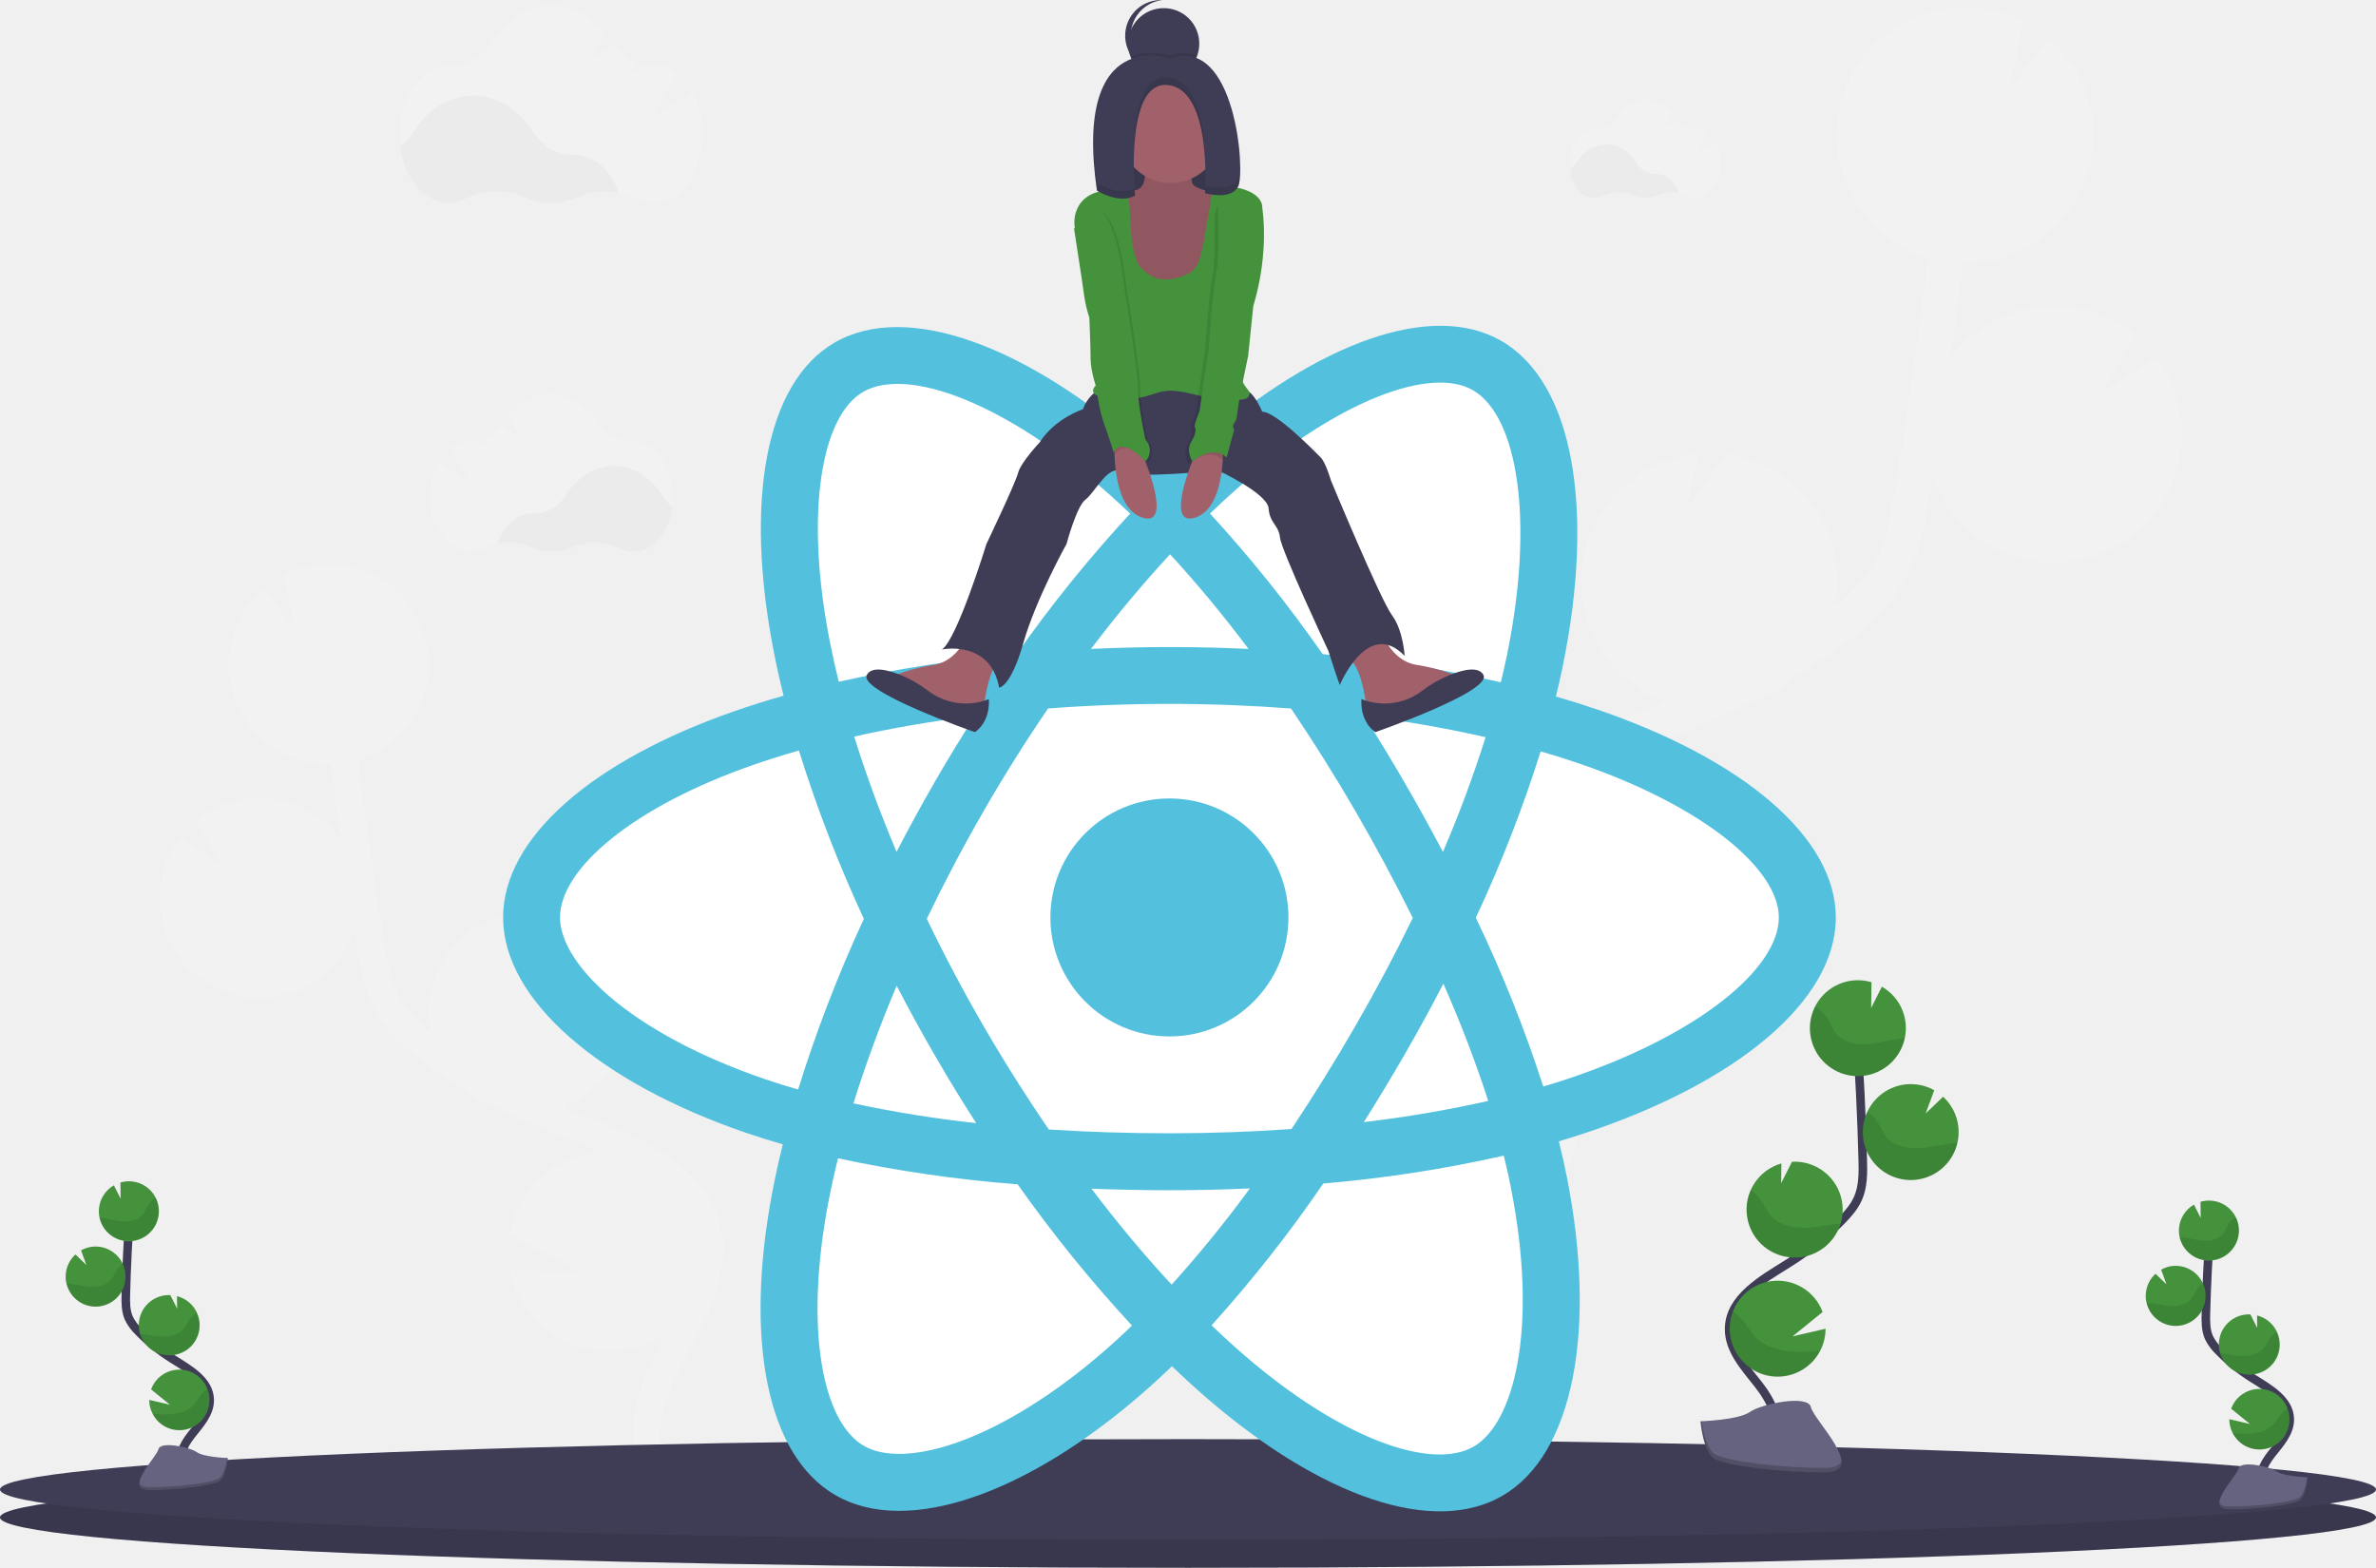
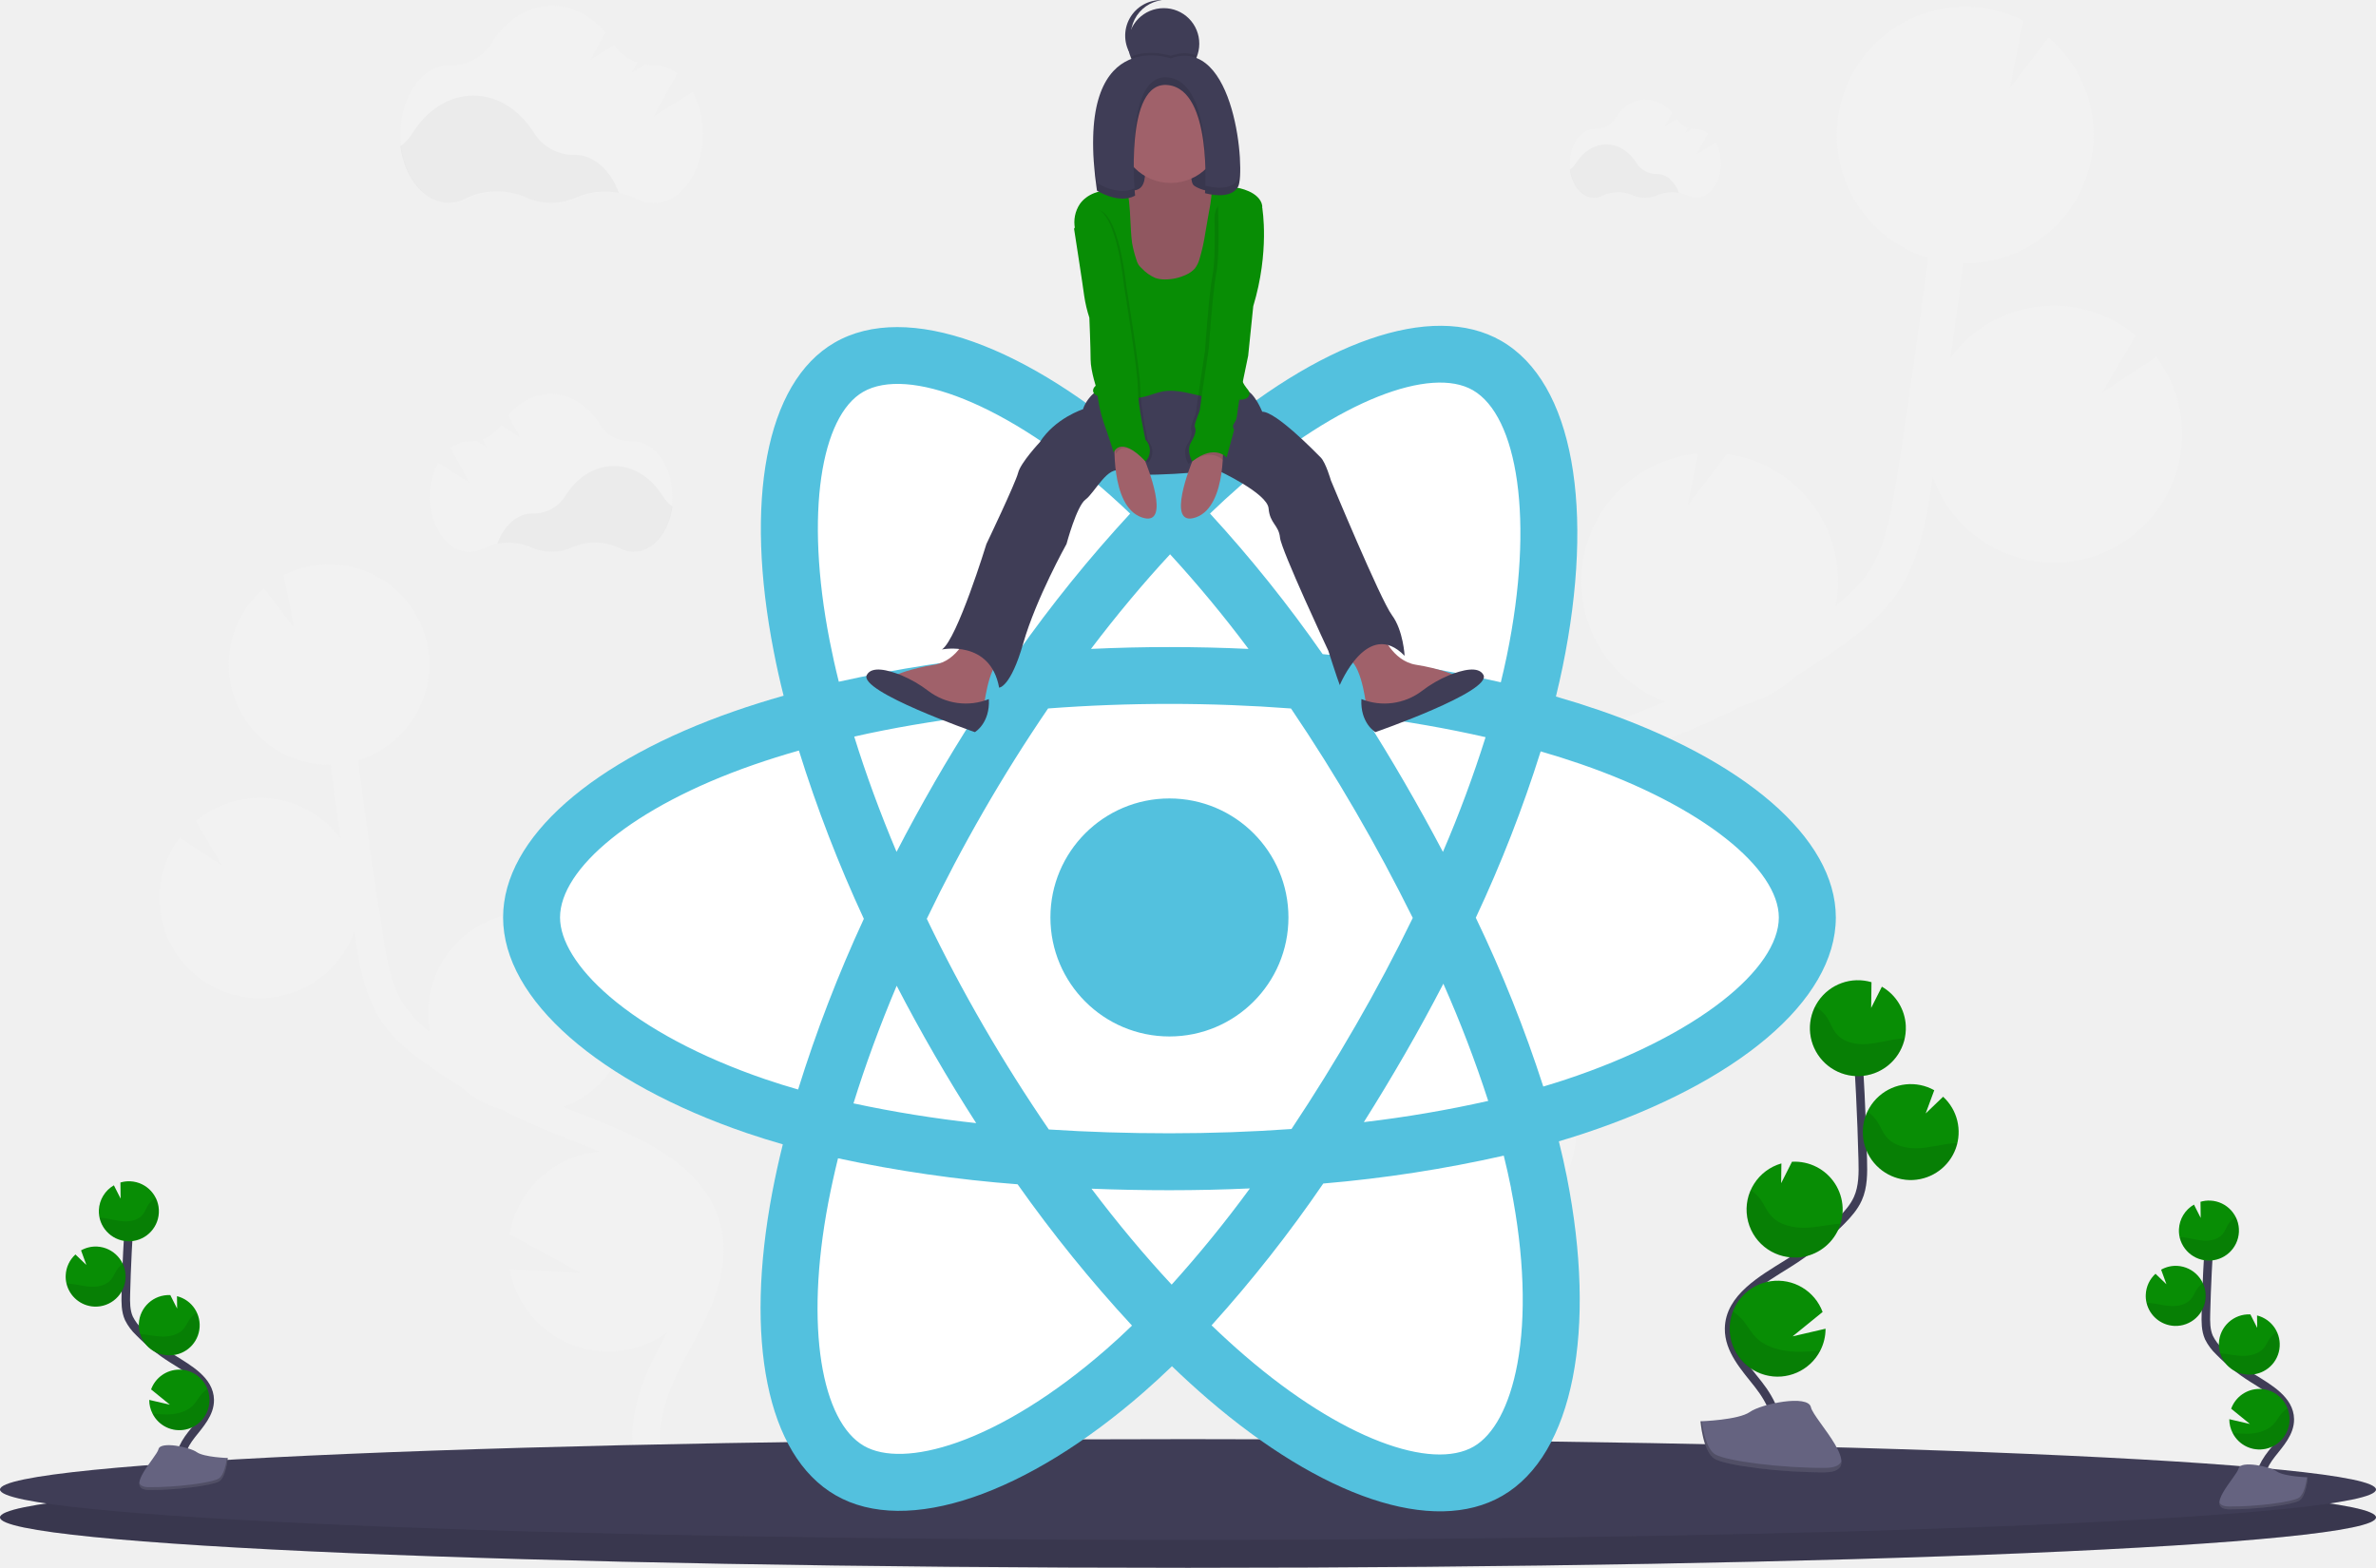
<svg xmlns="http://www.w3.org/2000/svg" data-name="Layer 1" width="1108" height="731.18" viewBox="0 0 1108 731.18">
  <path d="M767.68 330.79l6.89-2.7c.66-.26 1.31-.54 2-.81a59.85 59.85 0 0115.28-115.77l-4.8 24.2 18.22-23.92h.16a59.87 59.87 0 0151.16 67.45c-.15 1.13-.39 2.23-.6 3.34 5.61-4.43 10.87-9.32 14.81-15 8-11.54 10.71-25.76 13.47-43.17 5.47-34.48 10.4-69.34 14.84-104.18a59.83 59.83 0 01-42-65.36c.25-1.82.6-3.59 1-5.34.1-.44.2-.88.31-1.31.43-1.69.91-3.35 1.47-5 .09-.27.21-.52.3-.78.5-1.37 1-2.72 1.65-4 .22-.5.44-1 .67-1.47a57.69 57.69 0 012.22-4.19c.27-.45.56-.88.83-1.33.62-1 1.27-2 1.94-2.93.36-.5.71-1 1.08-1.49l.27-.39a59.81 59.81 0 0174.64-17l-6.24 31.49 18-23.64a59.5 59.5 0 0116.32 68.62h.07c-.17.4-.38.78-.55 1.18-.33.74-.67 1.47-1 2.2-.46.93-1 1.84-1.45 2.74-.38.68-.75 1.36-1.16 2-.59 1-1.23 1.9-1.87 2.83-.38.54-.73 1.1-1.12 1.63-1 1.39-2.12 2.72-3.26 4-.4.45-.83.86-1.25 1.3-.81.86-1.62 1.71-2.48 2.52-.53.5-1.09 1-1.64 1.46-.79.7-1.6 1.38-2.43 2-.59.47-1.19.92-1.79 1.36a77.101 77.101 0 01-4.45 2.96c-1 .61-2.05 1.17-3.1 1.72-.53.27-1 .57-1.59.83-1.58.77-3.2 1.48-4.85 2.11-.31.12-.64.21-.95.32-1.38.5-2.77 1-4.18 1.35-.61.17-1.23.31-1.85.46-1.15.28-2.31.54-3.48.76q-1 .18-2.07.33c-1.15.17-2.31.3-3.48.4-.69.06-1.37.12-2.07.16-1.26.06-2.53.07-3.8.06a2.08 2.08 0 00-.25 0q-2.82 22-5.92 44a59.82 59.82 0 0186.4-10.32l-15.68 26.58 25.21-16.59a59.68 59.68 0 0111.5 44.16 58.76 58.76 0 01-4.5 15.94 59.83 59.83 0 01-111.19-4c-.23 1.48-.45 3-.68 4.46-2.44 15.35-5.47 34.46-16.23 50-7.29 10.56-17.33 18.36-27.09 25.22q-9.52 6.7-19.48 12.77a59.85 59.85 0 01-24.53 13.74q-16 8.19-32.69 14.81l-6.95 2.72c-6.25 2.44-12.65 4.94-19 7.6 1 .09 2 .17 3 .3a59.9 59.9 0 0150.86 49.05l-42.31 23.11 42.18-1.89A59.16 59.16 0 01797 450.13a59.87 59.87 0 01-82.7 11.74l2.1 3.91c1.4 2.58 2.78 5.15 4.12 7.7 18.33 34.74 19.66 64.74 3.75 84.49l-13-10.45c15.49-19.22 3.2-49.77-5.5-66.27-1.32-2.5-2.68-5-4-7.56-11.77-21.83-25.12-46.57-19.77-72.9 8-39.7 51.05-56.5 85.68-70zM269.6 519.01l-5.38-2.11c-.52-.2-1-.43-1.54-.63a46.75 46.75 0 00-11.94-90.42l3.75 18.9-14.22-18.68h-.13a46.76 46.76 0 00-40 52.68c.12.89.31 1.74.47 2.61a55.84 55.84 0 01-11.56-11.73c-6.23-9-8.37-20.12-10.53-33.71-4.23-26.93-8.07-54.15-11.52-81.33a46.72 46.72 0 0032.77-51.05c-.2-1.42-.47-2.8-.79-4.17l-.24-1a48.36 48.36 0 00-1.15-3.88c-.07-.21-.16-.41-.24-.61a48.24 48.24 0 00-1.28-3.15c-.18-.38-.35-.77-.53-1.15-.54-1.11-1.11-2.2-1.73-3.26-.21-.36-.44-.7-.65-1-.49-.78-1-1.55-1.52-2.29-.28-.39-.55-.79-.84-1.17l-.21-.3a46.76 46.76 0 00-58.29-13.32l4.88 24.6-14.07-18.46a46.48 46.48 0 00-12.75 53.59h-.05c.13.31.29.61.43.92.26.58.52 1.15.8 1.72q.54 1.08 1.14 2.13c.29.54.58 1.07.9 1.59.46.75 1 1.48 1.46 2.21.3.42.57.86.88 1.27.8 1.08 1.65 2.12 2.54 3.13.31.35.65.67 1 1 .63.67 1.27 1.33 1.94 2 .41.4.85.77 1.28 1.14q.93.83 1.89 1.59c.46.36.93.71 1.4 1.06.68.49 1.37 1 2.06 1.41.47.31.94.61 1.42.9.79.48 1.6.91 2.42 1.34.42.22.82.45 1.24.66 1.24.6 2.5 1.15 3.79 1.64.24.1.5.16.74.25 1.07.39 2.16.75 3.27 1.06.47.13 1 .24 1.44.35.9.22 1.8.43 2.72.6l1.61.26c.9.13 1.81.23 2.72.31.54.05 1.07.09 1.62.12 1 .05 2 .06 3 .05h.19q2.2 17.22 4.62 34.41a46.71 46.71 0 00-67.48-8.14l12.14 20.64-19.68-12.95a46.57 46.57 0 00-9 34.49 45.8 45.8 0 003.53 12.46 46.73 46.73 0 0086.84-3.12c.18 1.15.35 2.32.53 3.48 1.9 12 4.27 26.92 12.67 39.08 5.7 8.24 13.54 14.33 21.16 19.69q7.44 5.24 15.21 10a46.88 46.88 0 0019.16 10.74c8.32 4.26 16.84 8.14 25.54 11.56l5.42 2.13c4.88 1.9 9.88 3.85 14.81 5.93-.78.07-1.57.13-2.36.24a46.77 46.77 0 00-39.72 38.27l33 18-32.94-1.47a46.78 46.78 0 0073.57 29.2c-.55 1-1.09 2-1.64 3.05-1.09 2-2.17 4-3.22 6-14.31 27.13-15.35 50.57-2.92 66l10.13-8.16c-12.1-15-2.5-38.87 4.3-51.76 1-1.95 2.09-3.92 3.16-5.9 9.19-17 19.61-36.37 15.46-56.94-6.21-30.94-39.86-44.02-66.9-54.6z" fill="#f2f2f2" />
  <ellipse cx="554" cy="707.68" rx="554" ry="23.5" fill="#3f3d56" />
  <ellipse cx="554" cy="707.68" rx="554" ry="23.5" opacity=".1" />
  <ellipse cx="554" cy="694.68" rx="554" ry="23.5" fill="#3f3d56" />
  <path d="M85 686.32c-3-5.51.4-12.26 4.28-17.18s8.61-10 8.51-16.29c-.14-9-9.7-14.31-17.33-19.08a84.78 84.78 0 01-15.56-12.51 23 23 0 01-4.78-6.4c-1.58-3.52-1.53-7.52-1.43-11.38q.5-19.26 1.9-38.48" fill="none" stroke="#3f3d56" stroke-miterlimit="10" stroke-width="4" />
-   <path d="M46.11 564.29a14 14 0 017-11.49l3.14 6.21-.09-7.52a13.86 13.86 0 014.62-.56 14 14 0 11-14.67 13.36zm25.03 95a14 14 0 0026.5-5.76 13.82 13.82 0 00-.91-5.69 14 14 0 00-26.27.15l8.77 7.13-9.64-2.24a13.89 13.89 0 001.55 6.41zm6.93-27.25a14 14 0 004.46-27.54l.07 5.79-3.18-6.29a14.04 14.04 0 00-1.31 28.05zM44 609.37a14.016 14.016 0 001.32-28 13.88 13.88 0 00-7.52 1.78l2.48 6.8-5.11-4.9a14 14 0 00-4.53 9.69 13.33 13.33 0 00.36 3.85 14 14 0 0013 10.78z" fill="#44933c" />
+   <path d="M46.11 564.29a14 14 0 017-11.49l3.14 6.21-.09-7.52a13.86 13.86 0 014.62-.56 14 14 0 11-14.67 13.36zm25.03 95a14 14 0 0026.5-5.76 13.82 13.82 0 00-.91-5.69 14 14 0 00-26.27.15l8.77 7.13-9.64-2.24a13.89 13.89 0 001.55 6.41zm6.93-27.25a14 14 0 004.46-27.54l.07 5.79-3.18-6.29a14.04 14.04 0 00-1.31 28.05zM44 609.37a14.016 14.016 0 001.32-28 13.88 13.88 0 00-7.52 1.78l2.48 6.8-5.11-4.9a14 14 0 00-4.53 9.69 13.33 13.33 0 00.36 3.85 14 14 0 0013 10.78z" fill="#088d05" />
  <path d="M48 568.03c3.24.36 6.39 1.37 9.64 1.57s6.82-.58 8.88-3.1c1.11-1.37 1.66-3.09 2.59-4.57a10.08 10.08 0 013.54-3.33 14 14 0 11-26.24 9.32c.53.02 1.06.06 1.59.11zm-4 41.34a14 14 0 0013.35-20 10.4 10.4 0 00-2.82 2.83c-1 1.51-1.61 3.25-2.78 4.64-2.19 2.57-5.92 3.41-9.31 3.25s-6.66-1.11-10-1.42c-.47 0-.94-.08-1.41-.09A14 14 0 0044 609.37zm34.07 22.67a14 14 0 0013.47-19.76 11.36 11.36 0 00-3 2.85c-1.09 1.54-1.77 3.31-3 4.73-2.36 2.64-6.34 3.57-9.93 3.48s-6.82-.93-10.28-1.19a14 14 0 0012.74 9.89zm-6.93 27.25a14 14 0 0026.5-5.76 13.82 13.82 0 00-.91-5.69 14 14 0 00-3.08 2.74c-1.34 1.63-2.21 3.47-3.76 5-2.87 2.82-7.5 4-11.62 4.09a62.35 62.35 0 01-7.13-.38z" opacity=".1" />
  <path d="M106.19 679.98s-11.08-.34-14.41-2.72-17-5.22-17.87-1.4-16.65 19-4.14 19.06 29.06-2 32.39-4 4.03-10.94 4.03-10.94z" fill="#656380" />
  <path d="M69.54 693.59c12.51.1 29.06-2 32.4-4 2.53-1.54 3.54-7.09 3.88-9.65h.37s-.7 8.93-4 11-19.89 4.08-32.39 4c-3.61 0-4.86-1.31-4.79-3.22.47 1.13 1.85 1.87 4.53 1.87z" opacity=".2" />
  <path d="M1055 695.32c-3-5.51.4-12.26 4.28-17.18s8.61-10 8.51-16.29c-.14-9-9.7-14.31-17.33-19.08a84.78 84.78 0 01-15.56-12.51 23 23 0 01-4.78-6.4c-1.58-3.52-1.53-7.52-1.43-11.38q.49-19.26 1.9-38.48" fill="none" stroke="#3f3d56" stroke-miterlimit="10" stroke-width="4" />
-   <path d="M1016.11 573.29a14 14 0 017-11.49l3.14 6.21-.09-7.52a13.86 13.86 0 014.62-.56 14 14 0 11-14.68 13.36zm25.03 95a14 14 0 0026.5-5.76 13.82 13.82 0 00-.91-5.69 14 14 0 00-26.27.15l8.77 7.13-9.64-2.24a13.89 13.89 0 001.55 6.41zm6.93-27.25a14 14 0 004.46-27.54l.07 5.79-3.18-6.29a14.04 14.04 0 00-1.31 28.05zM1014 618.37a14.016 14.016 0 001.32-28 13.88 13.88 0 00-7.52 1.78l2.48 6.8-5.11-4.9a14 14 0 00-4.53 9.69 13.33 13.33 0 00.36 3.85 14 14 0 0013 10.78z" fill="#44933c" />
+   <path d="M1016.11 573.29a14 14 0 017-11.49l3.14 6.21-.09-7.52a13.86 13.86 0 014.62-.56 14 14 0 11-14.68 13.36zm25.03 95a14 14 0 0026.5-5.76 13.82 13.82 0 00-.91-5.69 14 14 0 00-26.27.15l8.77 7.13-9.64-2.24a13.89 13.89 0 001.55 6.41zm6.93-27.25a14 14 0 004.46-27.54l.07 5.79-3.18-6.29a14.04 14.04 0 00-1.31 28.05zM1014 618.37a14.016 14.016 0 001.32-28 13.88 13.88 0 00-7.52 1.78l2.48 6.8-5.11-4.9a14 14 0 00-4.53 9.69 13.33 13.33 0 00.36 3.85 14 14 0 0013 10.78z" fill="#088d05" />
  <path d="M1018 577.03c3.24.36 6.39 1.37 9.64 1.57s6.82-.58 8.88-3.1c1.11-1.37 1.66-3.09 2.59-4.57a10.08 10.08 0 013.54-3.33 14 14 0 11-26.24 9.32c.53.02 1.06.06 1.59.11zm-4 41.34a14 14 0 0013.35-20 10.4 10.4 0 00-2.82 2.83c-1 1.51-1.61 3.25-2.78 4.64-2.19 2.57-5.92 3.41-9.31 3.25s-6.66-1.11-10-1.42c-.47 0-.94-.08-1.41-.09a14 14 0 0012.97 10.79zm34.07 22.67a14 14 0 0013.47-19.76 11.36 11.36 0 00-3 2.85c-1.09 1.54-1.77 3.31-3 4.73-2.36 2.64-6.34 3.57-9.93 3.48s-6.82-.93-10.28-1.19a14 14 0 0012.74 9.89zm-6.93 27.25a14 14 0 0026.5-5.76 13.82 13.82 0 00-.91-5.69 14 14 0 00-3.08 2.74c-1.34 1.63-2.21 3.47-3.76 5-2.87 2.82-7.5 4-11.62 4.09a62.35 62.35 0 01-7.13-.38z" opacity=".1" />
  <path d="M1076.19 688.98s-11.08-.34-14.41-2.72-17-5.22-17.87-1.4-16.65 19-4.14 19.06 29.06-2 32.39-4 4.03-10.94 4.03-10.94z" fill="#656380" />
  <path d="M1039.54 702.59c12.51.1 29.06-2 32.4-4 2.53-1.54 3.54-7.09 3.88-9.65h.37s-.7 8.93-4 11-19.89 4.08-32.39 4c-3.61 0-4.86-1.31-4.79-3.22.47 1.13 1.85 1.87 4.53 1.87z" opacity=".2" />
  <path d="M745.57 331.15q-9.92-3.4-20-6.3 1.66-6.79 3.09-13.65c15.14-73.51 5.24-132.73-28.57-152.22-32.42-18.7-85.44.8-139 47.39q-7.92 6.92-15.47 14.2-5.07-4.85-10.3-9.51c-56.11-49.83-112.32-70.82-146.14-51.27-32.39 18.75-42 74.42-28.35 144.09q2 10.35 4.59 20.58c-7.95 2.26-15.64 4.67-23 7.24-65.79 22.89-107.81 58.89-107.81 96.18 0 38.51 45.11 77.14 113.64 100.56q8.34 2.83 16.8 5.26-2.74 11-4.88 22.18c-13 68.46-2.84 122.82 29.46 141.45 33.37 19.26 89.37-.54 143.89-48.2 4.31-3.77 8.63-7.77 13-11.95q8.18 7.89 16.79 15.32c52.82 45.45 105 63.81 137.26 45.12 33.33-19.29 44.16-77.69 30.1-148.73q-1.6-8.14-3.73-16.61 5.91-1.74 11.56-3.61c71.24-23.6 117.6-61.76 117.6-100.79 0-37.43-43.38-73.62-110.5-96.73z" fill="#53c1de" />
  <path d="M730.12 503.47c-3.4 1.13-6.88 2.21-10.44 3.27a621.6 621.6 0 00-31.47-78.73 623.06 623.06 0 0030.25-77.58c6.35 1.84 12.53 3.78 18.47 5.83 57.51 19.79 92.59 49.06 92.59 71.62 0 24-37.89 55.21-99.4 75.59zm-25.52 50.58c6.22 31.41 7.1 59.81 3 82-3.7 19.95-11.14 33.25-20.34 38.58-19.59 11.33-61.47-3.4-106.64-42.27q-7.77-6.69-15.63-14.25a624.23 624.23 0 0052.09-66.14 620.2 620.2 0 0084.17-13q1.9 7.68 3.37 15zM446.48 672.69c-19.14 6.76-34.38 6.95-43.59 1.64-19.6-11.31-27.75-55-16.63-113.5q2-10.37 4.53-20.63a625.79 625.79 0 0083.75 12.13 645.09 645.09 0 0053.35 65.9q-5.79 5.61-11.84 10.91c-24.11 21.08-48.28 36-69.57 43.55zm-89.64-169.37c-30.31-10.36-55.33-23.82-72.49-38.5-15.41-13.2-23.19-26.31-23.19-36.94 0-22.63 33.74-51.5 90-71.11q10.6-3.69 21.39-6.73a637.08 637.08 0 0030.29 78.48 646.29 646.29 0 00-30.66 79.6q-7.74-2.21-15.34-4.8zm30.05-204.54c-11.68-59.69-3.93-104.72 15.59-116 20.79-12 66.76 5.12 115.22 48.15 3.1 2.75 6.21 5.63 9.32 8.6a635.89 635.89 0 00-52.93 65.52 648.42 648.42 0 00-82.93 12.89q-2.39-9.52-4.27-19.15zM655 364.97q-9.11-15.74-18.89-31.08c19.83 2.51 38.82 5.83 56.66 9.91a565.54 565.54 0 01-19.89 53.51q-8.61-16.35-17.88-32.34zM545.64 258.5a569.3 569.3 0 0136.57 44.14q-36.71-1.73-73.45 0c12.07-15.92 24.44-30.72 36.88-44.13zm-110 106.65q-9.15 15.87-17.55 32.14c-7.73-18.33-14.34-36.36-19.74-53.77 17.73-4 36.64-7.21 56.34-9.68q-9.92 15.44-19.07 31.31zm19.61 158.65a564.64 564.64 0 01-57.25-9.21c5.49-17.71 12.25-36.13 20.15-54.86q8.43 16.29 17.61 32.16 9.34 16.19 19.47 31.91zm91.14 75.33c-12.6-13.54-25.15-28.54-37.39-44.75q17.85.71 36.36.71 19 0 37.51-.84a563.94 563.94 0 01-36.5 44.88zm126.69-140.35A562.82 562.82 0 01694 513.44a561.35 561.35 0 01-58 9.89q9.85-15.63 19.08-31.63 9.38-16.26 18-32.92zm-41 19.66q-14.12 24.52-29.81 48.1c-18.44 1.32-37.49 2-56.91 2s-38.15-.6-56.27-1.78q-16.09-23.5-30.39-48.17t-26.51-50.08q12.27-25.53 26.43-50.1 14.14-24.56 30.13-48c18.49-1.4 37.43-2.13 56.59-2.13s38.22.74 56.69 2.14q15.81 23.37 30 47.81t26.79 49.87q-12.45 25.62-26.71 50.3zm54.77-296.46c20.81 12 28.9 60.4 15.83 123.87q-1.29 6.19-2.8 12.35a635.74 635.74 0 00-83.09-13.13 625.16 625.16 0 00-52.53-65.56q7-6.74 14.29-13.11c45.88-39.93 88.76-55.69 108.3-44.42z" fill="#fff" />
  <path d="M545.34 372.38a55.5 55.5 0 11-55.5 55.5 55.49 55.49 0 0155.5-55.5" fill="#53c1de" />
  <path d="M559.26 20.4a16.6 16.6 0 11-16.6-16.6 16.52 16.52 0 0116.6 16.6z" fill="#3f3d56" />
  <path d="M529.4 24.59A16.62 16.62 0 01541.89.05a16.6 16.6 0 101.41 33.07 16.6 16.6 0 01-13.9-8.53zm-7.49 18.93h44.47v69.37h-44.47z" fill="#3f3d56" />
  <path opacity=".1" d="M521.91 43.52h44.47v69.37h-44.47z" />
  <path d="M451.66 295.2s-4.75 13.05-16 14.83-17.79 4.74-17.79 4.74l26.68 17.19 14.23-1.78s1.78-18.38 7.71-22.53-14.83-12.45-14.83-12.45zm192.68 0s4.75 13.05 16 14.83 17.79 4.74 17.79 4.74l-26.68 17.19-14.23-1.78s-1.78-18.38-7.71-22.53 14.83-12.45 14.83-12.45z" fill="#a0616a" />
  <path d="M514.5 180.18s-7.11 3.56-9.48 10.68c0 0-13 4.15-20.16 15.41 0 0-8.9 9.49-10.08 14.23S460 253.7 460 253.7s-13.64 44.47-20.75 49.21c0 0 22.53-4.74 26.68 17.79 0 0 5.33 0 11.26-20.75s20.16-46.25 20.16-46.25 4.74-17.78 8.89-20.75 10.67-16.6 16.6-13 45.06-.6 45.06-.6 23.1 10.64 23.68 17.75 4.74 7.71 5.33 13.64 22.53 52.76 22.53 52.76 4.15 13 5.34 16c0 0 13-31.42 30.24-13.63 0 0-.6-11.86-5.93-19s-28.46-62.84-28.46-62.84-2.37-8.3-4.74-10.67-20.76-21.35-27.28-21.35c0 0-3.55-8.89-7.7-10.08zm-53.36 145.85a28.89 28.89 0 01-28.22-3.79 56.37 56.37 0 00-12.59-7.3c-6.29-2.54-13.81-4.42-16.1-.17-4.15 7.71 50.39 26.68 50.39 26.68s7.12-4.15 6.52-15.42zm173.72 0a28.89 28.89 0 0028.22-3.79 56.37 56.37 0 0112.59-7.3c6.29-2.54 13.81-4.42 16.1-.17 4.15 7.71-50.39 26.68-50.39 26.68s-7.12-4.15-6.52-15.42z" fill="#3f3d56" />
  <path d="M533.88 82.67c-.22 2.06-.9 4.29-2.66 5.38-1.44.9-3.26.83-4.92 1.17a11.46 11.46 0 00-7.82 6.77 17.51 17.51 0 00-.75 10.55 39.22 39.22 0 001.52 5.06c1.74 4.92 3.84 9.8 7.09 13.89a59 59 0 009.3 8.77c2.11 1.72 4.29 3.47 6.89 4.28a21.75 21.75 0 005.4.72c2.25.1 4.65.17 6.6-.95 3-1.73 3.89-5.55 5.52-8.62 1.38-2.6 3.44-4.81 4.73-7.46a29.49 29.49 0 002-6.52l2.77-12.3c1-4.47 1.92-9.51-.59-13.34a2.28 2.28 0 00-.74-.77 2.79 2.79 0 00-1.52-.15 16.44 16.44 0 01-9.15-2.09 3.93 3.93 0 01-1.15-.9 4.72 4.72 0 01-.7-2.12 22.2 22.2 0 00-1.28-4.45 3 3 0 00-.87-1.34 3.15 3.15 0 00-1.41-.47 114.47 114.47 0 00-12.93-1.35c-1.42-.07-3.56-.64-4.54.62s-.67 4.12-.79 5.62z" fill="#a0616a" />
  <path d="M533.88 82.67c-.22 2.06-.9 4.29-2.66 5.38-1.44.9-3.26.83-4.92 1.17a11.46 11.46 0 00-7.82 6.77 17.51 17.51 0 00-.75 10.55 39.22 39.22 0 001.52 5.06c1.74 4.92 3.84 9.8 7.09 13.89a59 59 0 009.3 8.77c2.11 1.72 4.29 3.47 6.89 4.28a21.75 21.75 0 005.4.72c2.25.1 4.65.17 6.6-.95 3-1.73 3.89-5.55 5.52-8.62 1.38-2.6 3.44-4.81 4.73-7.46a29.49 29.49 0 002-6.52l2.77-12.3c1-4.47 1.92-9.51-.59-13.34a2.28 2.28 0 00-.74-.77 2.79 2.79 0 00-1.52-.15 16.44 16.44 0 01-9.15-2.09 3.93 3.93 0 01-1.15-.9 4.72 4.72 0 01-.7-2.12 22.2 22.2 0 00-1.28-4.45 3 3 0 00-.87-1.34 3.15 3.15 0 00-1.41-.47 114.47 114.47 0 00-12.93-1.35c-1.42-.07-3.56-.64-4.54.62s-.67 4.12-.79 5.62z" opacity=".1" />
-   <path d="M525.85 89.74a26.93 26.93 0 00-7.13-1.12c-5.72-.14-11.84 1.83-15.14 6.5a15.34 15.34 0 00-2.29 11.47 23.57 23.57 0 005.2 10.66 32 32 0 014 5.24c1.58 3 1.63 6.59 2.06 10 1 8.12 4.46 15.75 5.83 23.82s.19 17.42-6.18 22.55c-1.07.86-2.37 1.77-2.46 3.14-.14 2.19 2.71 3.12 4.9 3.33 6.55.62 13.27 1.23 19.63-.46 2.63-.7 5.17-1.79 7.85-2.29 6.8-1.27 13.64 1.34 20.45 2.59a90.61 90.61 0 0014.91 1.21 7.94 7.94 0 003.43-.45 2.75 2.75 0 001.74-2.74 4.76 4.76 0 00-1.18-2c-3.44-4.25-4.49-9.9-5.43-15.29l-3.15-18.11c-1.69-9.68-3.26-20.2 1.32-28.89 3.29-6.25 9.36-10.65 12.83-16.8a9.84 9.84 0 001.55-6.28c-.52-3.09-3.31-5.3-6.17-6.59a23.21 23.21 0 00-17.42-.64c.1 4.33-1 8.71-1.71 13l-1.21 7a88.83 88.83 0 01-2.71 12.2 12.85 12.85 0 01-2.17 4.42 11.43 11.43 0 01-3.83 2.79 22.83 22.83 0 01-10.14 2.32 13.54 13.54 0 01-4.48-.69 19 19 0 01-6.17-4.34 10.11 10.11 0 01-1.63-1.77 9.93 9.93 0 01-1.11-2.67 55.42 55.42 0 01-1.91-7.48c-.3-1.94-.4-3.91-.54-5.87-.39-5.79-.39-12.19-1.54-17.76z" fill="#44933c" />
+   <path d="M525.85 89.74a26.93 26.93 0 00-7.13-1.12c-5.72-.14-11.84 1.83-15.14 6.5a15.34 15.34 0 00-2.29 11.47 23.57 23.57 0 005.2 10.66 32 32 0 014 5.24c1.58 3 1.63 6.59 2.06 10 1 8.12 4.46 15.75 5.83 23.82s.19 17.42-6.18 22.55c-1.07.86-2.37 1.77-2.46 3.14-.14 2.19 2.71 3.12 4.9 3.33 6.55.62 13.27 1.23 19.63-.46 2.63-.7 5.17-1.79 7.85-2.29 6.8-1.27 13.64 1.34 20.45 2.59a90.61 90.61 0 0014.91 1.21 7.94 7.94 0 003.43-.45 2.75 2.75 0 001.74-2.74 4.76 4.76 0 00-1.18-2c-3.44-4.25-4.49-9.9-5.43-15.29l-3.15-18.11c-1.69-9.68-3.26-20.2 1.32-28.89 3.29-6.25 9.36-10.65 12.83-16.8a9.84 9.84 0 001.55-6.28c-.52-3.09-3.31-5.3-6.17-6.59a23.21 23.21 0 00-17.42-.64c.1 4.33-1 8.71-1.71 13l-1.21 7a88.83 88.83 0 01-2.71 12.2 12.85 12.85 0 01-2.17 4.42 11.43 11.43 0 01-3.83 2.79 22.83 22.83 0 01-10.14 2.32 13.54 13.54 0 01-4.48-.69 19 19 0 01-6.17-4.34 10.11 10.11 0 01-1.63-1.77 9.93 9.93 0 01-1.11-2.67 55.42 55.42 0 01-1.91-7.48c-.3-1.94-.4-3.91-.54-5.87-.39-5.79-.39-12.19-1.54-17.76z" fill="#088d05" />
  <path d="M519.84 204.49s-2.37 31.43 12.45 36.76 1.78-26.09 1.78-26.09l-4.75-9.48zm50.39 0s2.37 31.43-12.45 36.76-1.78-26.09-1.78-26.09l4.75-9.48z" fill="#a0616a" />
  <path d="M506.79 99.59l-4.74 7.71s4.15 26.68 4.74 31.42a62.2 62.2 0 002.38 10.08s.59 14.23.59 19.57 3 14.23 3 14.23a64.82 64.82 0 003 14.82c2.37 6.52 4.74 14.23 4.74 14.23s3-8.3 14.82 4.15a7.18 7.18 0 000-10.08s-3.55-16-3.55-24.31-6.53-48-6.53-48-4.24-45.12-18.45-33.82z" opacity=".1" />
-   <path d="M505.61 98.96l-4.74 7.71s4.15 26.68 4.74 31.42a61.84 61.84 0 002.39 10.08s.59 14.23.59 19.56 3 14.23 3 14.23a64.53 64.53 0 003 14.82c2.37 6.53 4.75 14.23 4.75 14.23s3-8.3 14.82 4.15a7.18 7.18 0 000-10.07s-3.56-16-3.56-24.31-6.52-48-6.52-48-4.24-45.09-18.47-33.82z" fill="#44933c" />
+   <path d="M505.61 98.96l-4.74 7.71s4.15 26.68 4.74 31.42a61.84 61.84 0 002.39 10.08s.59 14.23.59 19.56 3 14.23 3 14.23a64.53 64.53 0 003 14.82c2.37 6.53 4.75 14.23 4.75 14.23s3-8.3 14.82 4.15a7.18 7.18 0 000-10.07s-3.56-16-3.56-24.31-6.52-48-6.52-48-4.24-45.09-18.47-33.82z" fill="#088d05" />
  <path d="M583.87 94.81l3 3.53s3.49 20.18-4.22 45.68l-2.37 23.12s-4.15 19.57-4.74 24.31-.59 5.33-1.78 7.11a2.29 2.29 0 000 3l-3.56 13s-5.33-6.52-16 1.78c0 0-3-4.74-.6-8.89s2.37-5.93 1.78-7.12 2.37-7.11 2.37-8.3 4.18-28.44 4.18-28.44 1.78-26.68 3.56-35.57c1.09-5.47 1.07-17.66.88-26.24-.19-8.94 10.63-13.78 17-7.5.15.16.33.31.5.53z" opacity=".1" />
-   <path d="M585.65 93.59l3 3.53s3.49 20.19-4.22 45.68l-2.37 23.12s-4.15 19.57-4.74 24.31-.6 5.34-1.78 7.12a2.28 2.28 0 000 3L572 213.39s-5.33-6.53-16 1.77c0 0-3-4.74-.59-8.89s2.37-5.93 1.78-7.11 2.37-7.12 2.37-8.3 4.15-28.46 4.15-28.46 1.78-26.68 3.56-35.58.59-35.57.59-35.57 9.49-6.52 17.79 2.34z" fill="#44933c" />
+   <path d="M585.65 93.59l3 3.53s3.49 20.19-4.22 45.68l-2.37 23.12s-4.15 19.57-4.74 24.31-.6 5.34-1.78 7.12a2.28 2.28 0 000 3L572 213.39s-5.33-6.53-16 1.77c0 0-3-4.74-.59-8.89s2.37-5.93 1.78-7.11 2.37-7.12 2.37-8.3 4.15-28.46 4.15-28.46 1.78-26.68 3.56-35.58.59-35.57.59-35.57 9.49-6.52 17.79 2.34z" fill="#088d05" />
  <circle cx="545.92" cy="61.61" r="23.72" fill="#a0616a" />
  <path d="M558.29 26a16.6 16.6 0 01-31.09.44c9.26-3.73 18.72-.41 18.72-.41 4.73-1.66 8.83-1.51 12.37-.03z" opacity=".1" />
  <path d="M545.92 27.22s-45.65-16-34.38 61.66c0 0 10.08 6.52 17.78 2.37 0 0-5.33-53.95 15.42-51.58s17.19 50.4 17.19 50.4 11.86 3.55 15.42-3-1.19-70.48-31.43-59.85z" fill="#3f3d56" />
  <path d="M544.74 36.11c-14.24-1.62-16.2 23.27-16 39.05.17-15.69 2.81-37 16-35.49 14.81 1.69 17.24 26.66 17.41 40.8.17-12.98-1.25-42.51-17.41-44.36zm-33.2 49.21a159.38 159.38 0 01-1.77-20.53 152.12 152.12 0 001.77 24.09s10.08 6.52 17.78 2.37c0 0-.12-1.28-.26-3.43-7.67 3.87-17.52-2.5-17.52-2.5zm65.81-1.73c-3.32 6.08-13.83 3.41-15.25 3-.07 2.2-.17 3.52-.17 3.52s11.86 3.55 15.42-3c.73-1.34 1.11-5.13 1-10.2-.1 3.25-.45 5.68-1 6.68z" opacity=".1" />
  <path d="M826.73 672.96c4.74-8.78-.64-19.54-6.82-27.37s-13.73-16-13.57-26c.23-14.35 15.45-22.81 27.62-30.42a134.77 134.77 0 0024.79-19.93c3-3.05 5.87-6.31 7.62-10.21 2.52-5.6 2.45-12 2.29-18.12q-.79-30.71-3-61.34" fill="none" stroke="#3f3d56" stroke-miterlimit="10" stroke-width="4" />
-   <path d="M888.74 478.49a22.31 22.31 0 00-11.16-18.32l-5 9.9.15-12a22.37 22.37 0 1016 20.41zm-39.88 151.39a22.36 22.36 0 111.08-18l-14 11.37 15.37-3.57a22.25 22.25 0 01-2.45 10.2zm-11.05-43.43a22.37 22.37 0 01-7.09-43.86l-.12 9.22 5.06-10h.06a22.37 22.37 0 112.09 44.69zm54.3-36.13a22.37 22.37 0 119.89-41.86l-4 10.83 8.13-7.8a22.37 22.37 0 01-14.07 38.83z" fill="#44933c" />
+   <path d="M888.74 478.49a22.31 22.31 0 00-11.16-18.32l-5 9.9.15-12a22.37 22.37 0 1016 20.41zm-39.88 151.39a22.36 22.36 0 111.08-18l-14 11.37 15.37-3.57a22.25 22.25 0 01-2.45 10.2zm-11.05-43.43a22.37 22.37 0 01-7.09-43.86l-.12 9.22 5.06-10h.06a22.37 22.37 0 112.09 44.69zm54.3-36.13a22.37 22.37 0 119.89-41.86l-4 10.83 8.13-7.8a22.37 22.37 0 01-14.07 38.83z" fill="#088d05" />
  <path d="M885.74 484.45c-5.17.57-10.19 2.18-15.37 2.5s-10.87-.92-14.14-5c-1.77-2.17-2.65-4.91-4.14-7.28a16 16 0 00-5.63-5.3 22.37 22.37 0 1041.81 14.84c-.85.09-1.69.15-2.53.24zm6.37 65.87a22.39 22.39 0 01-21.28-31.91 16.37 16.37 0 014.5 4.51c1.59 2.4 2.56 5.18 4.43 7.39 3.48 4.09 9.44 5.43 14.84 5.19s10.6-1.78 16-2.28c.75-.06 1.5-.11 2.26-.13a22.37 22.37 0 01-20.75 17.23zm-54.3 36.13a22.37 22.37 0 01-21.46-31.49 17.83 17.83 0 014.73 4.55c1.74 2.45 2.82 5.27 4.86 7.54 3.77 4.2 10.11 5.68 15.83 5.54 5.54-.12 10.87-1.48 16.38-1.9a22.36 22.36 0 01-20.34 15.76zm11.05 43.43a22.37 22.37 0 01-40.78-18.29 22.27 22.27 0 014.91 4.38c2.13 2.59 3.53 5.53 6 7.94 4.57 4.49 11.95 6.34 18.52 6.51a97.1 97.1 0 0011.35-.54z" opacity=".1" />
  <path d="M793 662.85s17.65-.54 23-4.33 27.16-8.31 28.48-2.24 26.53 30.22 6.6 30.38-46.31-3.1-51.62-6.34-6.46-17.47-6.46-17.47z" fill="#656380" />
  <path d="M851.4 684.59c-19.93.16-46.31-3.11-51.62-6.34-4-2.47-5.65-11.3-6.19-15.38H793s1.12 14.24 6.43 17.47 31.69 6.5 51.62 6.34c5.75 0 7.74-2.09 7.63-5.12-.8 1.81-2.99 2.95-7.28 3.03z" opacity=".2" />
  <path d="M323 42.86l-18.25 11.57 11.08-20.15a18 18 0 00-11-3.94h-.3a21.58 21.58 0 01-3.78-.28l-6.19 3.92 2.65-4.82a22.06 22.06 0 01-10.82-8.21l-11.07 7 7-12.72c-6.48-7.77-15.2-12.54-24.81-12.54-11.51 0-21.76 6.85-28.38 17.52a21.24 21.24 0 01-18.76 10.12h-.62c-12.71 0-23 14.41-23 32.19s10.3 32.18 23 32.18a17.2 17.2 0 008-2c8.29-4.31 19.17-4.39 27.85-.54a29 29 0 0023.68.05c8.62-3.77 19.37-3.69 27.61.54a17.23 17.23 0 007.93 2c12.71 0 23-14.41 23-32.18A40.86 40.86 0 00323 42.86z" fill="#f2f2f2" />
  <path d="M288.59 89.95a34 34 0 00-19.72 2.14 29 29 0 01-23.67-.05c-8.69-3.85-19.57-3.77-27.86.54a17.2 17.2 0 01-8 2c-11.29 0-20.68-11.38-22.64-26.38a21.58 21.58 0 005.64-6.08c6.66-10.66 16.87-17.53 28.38-17.53s21.64 6.77 28.26 17.32a21.79 21.79 0 0018.76 10.31h.26c9 .01 16.8 7.22 20.59 17.73z" opacity=".03" />
  <path d="M800.07 66.42L791 72.19l5.53-10a9 9 0 00-5.51-2h-.14a10.79 10.79 0 01-1.89-.14l-3.09 2 1.3-2.46a11 11 0 01-5.4-4.09l-5.52 3.5 3.49-6.34a16.17 16.17 0 00-12.37-6.26c-5.75 0-10.86 3.42-14.16 8.74a10.57 10.57 0 01-9.36 5h-.31c-6.34 0-11.48 7.19-11.48 16s5.14 16.05 11.48 16.05a8.62 8.62 0 004-1 16.56 16.56 0 0113.89-.27 14.52 14.52 0 0011.81 0 16.58 16.58 0 0113.77.27 8.61 8.61 0 004 1c6.34 0 11.48-7.18 11.48-16.05a20.28 20.28 0 00-2.45-9.72z" fill="#f2f2f2" />
  <path d="M782.92 89.91a17 17 0 00-9.83 1.07 14.52 14.52 0 01-11.81 0 16.58 16.58 0 00-13.9.27 8.55 8.55 0 01-4 1c-5.64 0-10.32-5.67-11.3-13.15a10.93 10.93 0 002.82-3c3.3-5.32 8.42-8.73 14.16-8.73s10.79 3.37 14.09 8.63a10.85 10.85 0 009.36 5.14h.15c4.49-.07 8.34 3.53 10.26 8.77z" opacity=".03" />
  <path d="M204.34 215.86l14.66 9.28-8.88-16.15a14.48 14.48 0 018.85-3.15h.23a17.08 17.08 0 003-.22l4.95 3.14-2.15-3.86a17.78 17.78 0 008.67-6.58l8.87 5.62-5.54-10.19c5.19-6.22 12.18-10 19.87-10 9.23 0 17.44 5.48 22.75 14a17 17 0 0015 8.11h.5c10.18 0 18.43 11.54 18.43 25.78s-8.25 25.79-18.43 25.79a13.86 13.86 0 01-6.43-1.61 26.59 26.59 0 00-22.31-.43 23.28 23.28 0 01-19 0 26.64 26.64 0 00-22.12.43 13.9 13.9 0 01-6.35 1.57c-10.19 0-18.44-11.54-18.44-25.79a32.78 32.78 0 013.87-15.74z" fill="#f2f2f2" />
  <path d="M231.89 253.59a27.36 27.36 0 0115.8 1.72 23.28 23.28 0 0019 0 26.61 26.61 0 0122.32.43 13.82 13.82 0 006.42 1.61c9.05 0 16.57-9.11 18.14-21.13a17.44 17.44 0 01-4.52-4.88c-5.31-8.54-13.52-14-22.75-14s-17.33 5.42-22.64 13.88a17.44 17.44 0 01-15 8.25h-.23c-7.26-.07-13.5 5.71-16.54 14.12z" opacity=".03" />
</svg>
